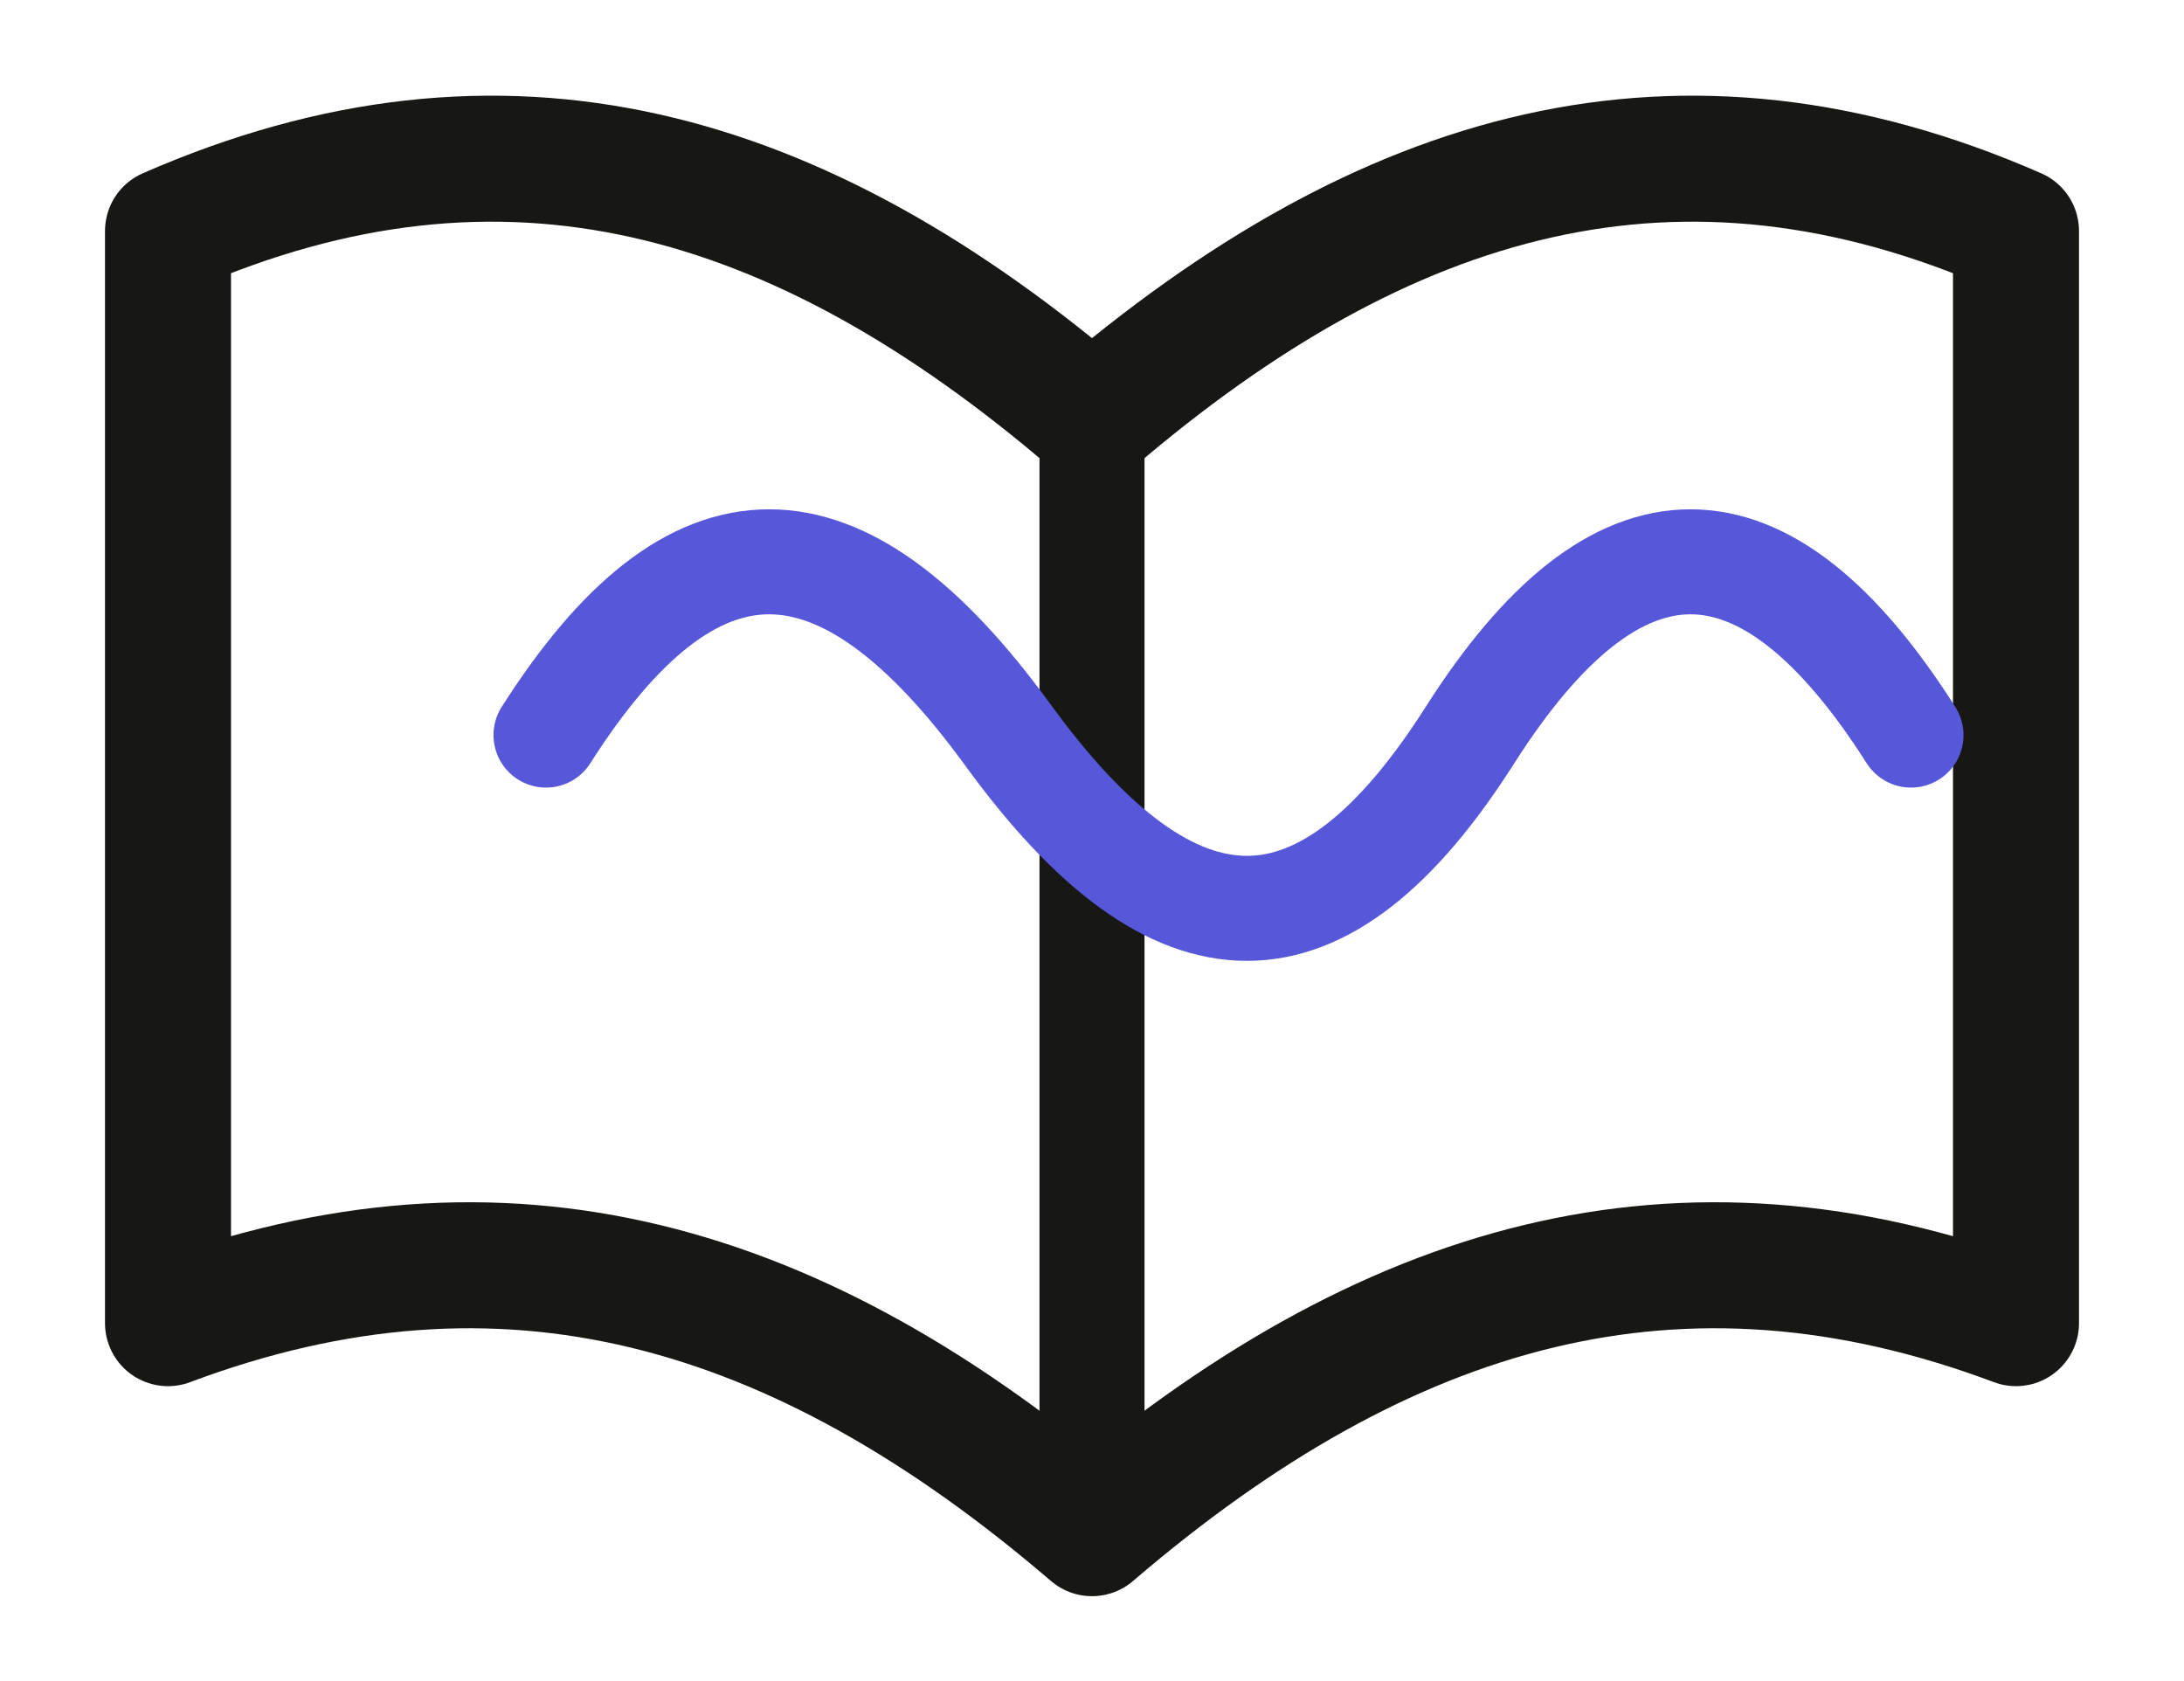
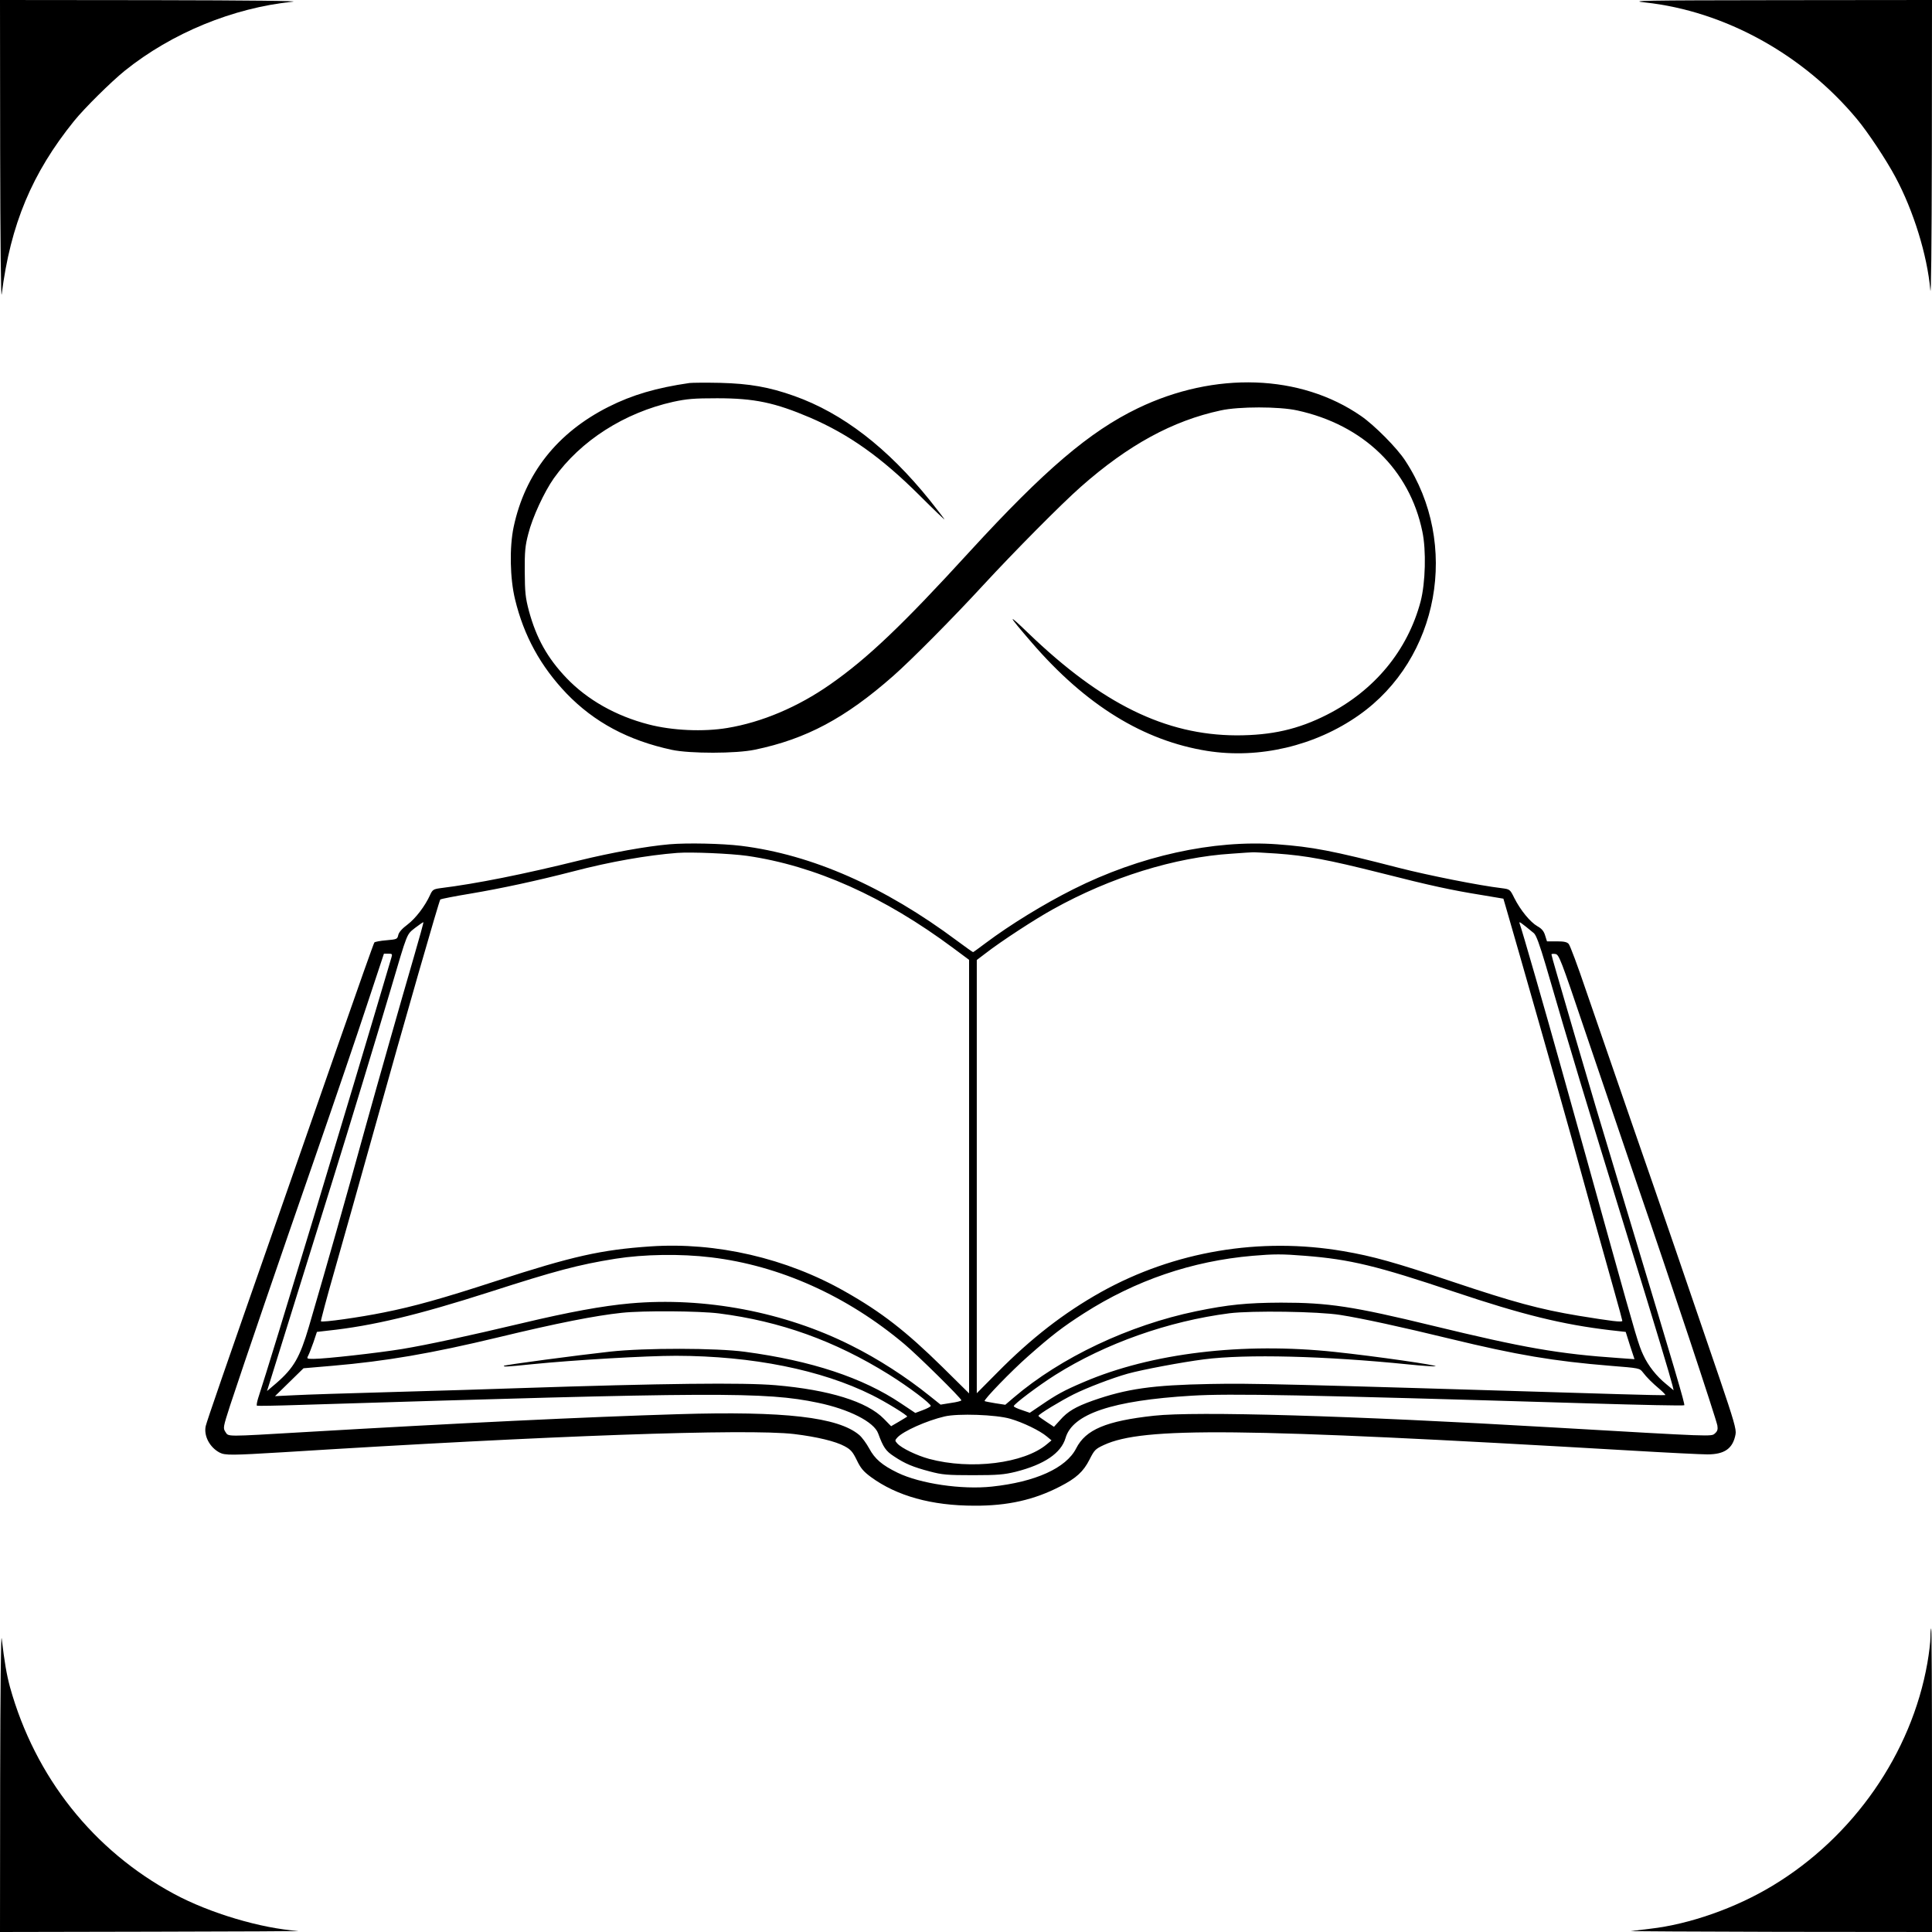
- <svg xmlns="http://www.w3.org/2000/svg" viewBox="12 30 104 80" role="img" aria-label="Infinite Reader logo">
-   <path d="M20 41c16-7 30-3 44 9 14-12 28-16 44-9v52c-16-6-30-2-44 10-14-12-28-16-44-10V41Z" fill="none" stroke="#171714" stroke-width="6" stroke-linejoin="round" />
-   <path d="M64 50v53" fill="none" stroke="#171714" stroke-width="5" stroke-linecap="round" />
-   <path d="M38 65c7-11 14-11 22 0 8 11 15 11 22 0 7-11 14-11 21 0" fill="none" stroke="#5657d9" stroke-width="5" stroke-linecap="round" />
+ <svg xmlns="http://www.w3.org/2000/svg" version="1.0" width="1254pt" height="1254pt" viewBox="0 0 1254 1254" preserveAspectRatio="xMidYMid meet">
+   <g transform="translate(0,1254) scale(0.1,-0.1)" fill="#000000" stroke="none">
+     <path d="M1 11553 c1 -572 5 -961 10 -923 57 453 197 787 470 1125 68 84 239 253 329 326 305 245 702 408 1090 448 54 5 -278 9 -907 10 l-993 1 1 -987z" />
+     <path d="M10679 12524 c515 -56 1025 -337 1374 -757 71 -85 191 -266 250 -377 117 -218 206 -506 226 -731 5 -58 9 283 10 894 l1 987 -992 -1 c-894 -1 -981 -3 -869 -15z" />
+     <path d="M4475 10054 c-214 -31 -371 -77 -524 -154 -334 -168 -543 -433 -617 -780 -28 -132 -24 -335 9 -470 57 -237 166 -435 334 -611 179 -186 400 -305 684 -366 116 -25 417 -25 539 1 332 69 586 204 898 479 116 102 385 373 582 587 205 222 507 527 635 640 308 272 596 429 908 496 117 26 380 26 497 0 428 -93 729 -383 812 -786 26 -122 20 -333 -11 -453 -84 -318 -299 -579 -608 -736 -187 -95 -359 -134 -588 -134 -461 2 -874 205 -1350 663 -142 137 -137 123 21 -60 351 -407 726 -638 1140 -704 336 -53 700 32 984 232 521 366 657 1111 301 1652 -52 81 -201 231 -287 290 -393 272 -949 291 -1449 50 -313 -151 -605 -400 -1091 -930 -437 -478 -663 -693 -905 -862 -210 -147 -444 -246 -668 -283 -155 -26 -358 -17 -511 23 -213 55 -398 160 -533 301 -124 130 -196 259 -244 436 -23 87 -26 120 -27 255 -1 131 3 169 23 245 27 108 104 273 166 361 174 244 457 425 775 496 89 19 133 23 285 23 242 0 374 -28 604 -126 250 -108 460 -256 708 -503 94 -94 167 -164 163 -156 -5 8 -48 64 -95 123 -274 340 -565 565 -880 677 -163 58 -290 80 -480 85 -93 2 -183 1 -200 -1z" />
+     <path d="M4345 7060 c-149 -13 -377 -54 -585 -105 -360 -89 -668 -151 -903 -180 -43 -6 -50 -10 -65 -43 -33 -73 -94 -153 -147 -193 -35 -26 -56 -50 -60 -68 -6 -27 -9 -28 -77 -34 -39 -3 -74 -10 -78 -14 -4 -4 -104 -287 -223 -628 -119 -341 -309 -885 -422 -1210 -326 -932 -442 -1268 -450 -1302 -13 -63 26 -137 90 -171 36 -19 80 -18 413 2 1722 108 3013 154 3317 118 148 -18 268 -47 327 -79 41 -22 53 -37 79 -90 25 -52 42 -73 92 -110 168 -123 394 -186 672 -186 216 -1 388 38 556 125 105 54 151 96 191 175 31 61 37 68 93 94 255 118 876 112 3419 -36 236 -14 460 -25 498 -25 112 0 166 38 183 131 6 30 -12 92 -103 360 -228 668 -366 1071 -567 1649 -113 327 -249 721 -302 875 -52 154 -102 288 -111 298 -11 13 -31 17 -78 17 l-63 0 -12 38 c-8 27 -21 44 -50 60 -47 27 -110 104 -150 183 -28 57 -29 57 -81 64 -145 17 -476 83 -668 132 -434 112 -561 136 -791 153 -413 30 -891 -75 -1323 -292 -193 -97 -408 -229 -567 -348 -44 -33 -81 -60 -83 -60 -3 0 -49 33 -103 73 -473 353 -944 560 -1403 617 -123 15 -349 20 -465 10z m504 -75 c441 -64 889 -264 1340 -600 l101 -75 0 -1407 0 -1407 -172 170 c-237 233 -396 357 -633 491 -381 217 -837 322 -1263 293 -321 -22 -504 -63 -1003 -225 -350 -114 -533 -165 -729 -204 -152 -31 -399 -66 -407 -57 -2 2 38 154 91 338 52 183 165 583 250 888 207 742 426 1503 434 1512 4 3 93 21 197 38 196 33 429 83 665 144 240 63 482 105 675 120 92 7 346 -4 454 -19z m3436 15 c197 -14 333 -40 672 -125 330 -84 465 -113 664 -145 l137 -23 15 -51 c81 -278 355 -1240 426 -1496 88 -320 180 -650 280 -1005 28 -99 51 -184 51 -188 0 -11 -70 -2 -285 33 -252 42 -421 88 -815 220 -374 126 -522 167 -710 199 -542 93 -1099 -1 -1573 -265 -241 -135 -454 -300 -674 -523 l-133 -134 0 1406 0 1406 58 44 c99 77 323 223 436 285 373 208 792 338 1160 361 67 5 128 9 136 9 8 1 78 -3 155 -8z m-5599 -672 c-87 -299 -228 -795 -315 -1108 -137 -497 -232 -832 -366 -1291 -59 -200 -98 -268 -212 -367 l-60 -51 18 57 c48 154 336 1078 407 1307 111 356 284 927 377 1240 113 383 103 357 160 403 28 21 52 38 53 36 2 -1 -26 -103 -62 -226z m7270 155 c15 -13 37 -73 77 -208 164 -565 248 -842 535 -1775 178 -577 274 -897 288 -954 l7 -30 -48 40 c-62 50 -117 119 -149 189 -29 61 -45 114 -211 710 -64 231 -136 490 -160 575 -24 85 -94 335 -155 555 -109 391 -263 926 -277 962 -6 16 8 6 93 -64z m-7416 -160 c-289 -979 -769 -2566 -865 -2860 -7 -24 -11 -44 -7 -47 4 -2 129 0 277 5 2709 84 3021 86 3365 14 201 -42 363 -124 390 -199 33 -90 49 -114 103 -149 72 -48 123 -69 233 -98 79 -21 111 -24 279 -24 162 0 203 4 277 22 186 47 295 121 324 219 45 157 303 244 820 275 246 15 710 6 2579 -50 336 -10 613 -16 617 -12 6 6 -53 205 -382 1296 -185 613 -209 695 -332 1115 -44 151 -95 328 -114 392 -19 64 -34 120 -34 123 0 4 11 5 25 3 24 -3 34 -29 194 -503 93 -275 246 -725 340 -1000 213 -618 510 -1514 518 -1558 4 -25 0 -37 -16 -51 -24 -21 1 -22 -1051 39 -1321 77 -2318 106 -2590 76 -311 -34 -443 -90 -505 -212 -65 -128 -265 -218 -547 -248 -196 -21 -466 19 -612 90 -101 49 -148 90 -184 157 -18 33 -47 73 -65 88 -137 116 -485 156 -1175 135 -596 -18 -1429 -58 -2420 -116 -529 -31 -497 -31 -519 1 -16 25 -15 30 31 173 90 273 316 934 548 1601 127 366 280 815 340 998 l110 332 28 0 c26 0 28 -2 20 -27z m2075 -1944 c445 -53 883 -250 1255 -563 86 -72 370 -352 370 -365 0 -4 -30 -12 -67 -17 l-68 -11 -70 56 c-154 124 -337 242 -510 328 -433 218 -952 316 -1435 273 -179 -16 -401 -57 -695 -127 -368 -87 -612 -140 -785 -169 -153 -25 -498 -64 -575 -64 -44 0 -45 1 -34 22 6 11 21 51 34 87 l22 66 69 8 c293 31 587 102 1052 251 429 138 575 177 817 216 184 29 422 33 620 9z m3856 10 c292 -23 466 -65 969 -234 444 -149 701 -212 1013 -249 l99 -11 28 -89 29 -88 -97 7 c-397 27 -622 67 -1212 210 -519 126 -677 150 -985 150 -223 -1 -343 -13 -552 -56 -434 -90 -877 -299 -1183 -560 l-55 -47 -65 10 c-36 6 -67 12 -69 14 -8 8 175 197 282 291 154 136 224 190 363 279 335 214 701 339 1094 373 140 12 192 12 341 0z m-3804 -374 c398 -51 750 -177 1102 -396 127 -79 277 -192 272 -205 -2 -5 -25 -17 -52 -27 l-48 -18 -93 62 c-248 167 -581 277 -1013 335 -185 25 -648 26 -875 1 -210 -23 -683 -86 -689 -92 -7 -8 24 -6 179 10 280 28 744 55 938 55 495 -1 943 -91 1272 -255 89 -44 235 -134 228 -140 -2 -2 -26 -16 -54 -33 l-50 -29 -47 48 c-109 112 -356 188 -702 218 -209 18 -730 12 -1665 -19 -162 -6 -529 -17 -815 -25 -286 -8 -576 -17 -645 -21 l-125 -6 92 90 93 91 187 16 c349 30 641 80 1078 185 381 92 630 141 801 159 139 15 503 12 631 -4z m4033 -10 c136 -21 402 -79 710 -154 437 -106 675 -146 1043 -176 187 -15 189 -15 210 -42 26 -34 59 -67 111 -111 21 -18 37 -35 35 -37 -2 -2 -139 1 -304 6 -2205 67 -2375 71 -2650 66 -376 -7 -542 -31 -762 -108 -112 -40 -163 -70 -212 -126 l-40 -44 -50 33 c-28 18 -51 35 -51 38 0 10 145 98 229 140 86 43 254 107 351 134 94 26 348 74 495 93 273 35 785 22 1327 -33 86 -9 164 -14 175 -12 27 5 -387 65 -652 93 -598 64 -1192 -7 -1632 -196 -127 -54 -176 -81 -278 -151 l-71 -48 -52 18 c-28 9 -52 20 -52 25 0 13 162 135 270 203 326 205 734 349 1130 400 145 18 577 12 720 -11z m-2142 -674 c83 -24 192 -77 237 -115 l30 -25 -30 -25 c-148 -125 -494 -168 -765 -95 -80 22 -178 69 -206 100 -16 18 -16 20 0 38 38 42 191 110 306 137 87 21 337 12 428 -15z" />
+     <path d="M1 988 l-1 -988 993 2 c545 1 970 3 942 5 -239 16 -573 115 -805 240 -524 282 -902 758 -1065 1342 -22 82 -36 162 -54 316 -5 40 -9 -348 -10 -917z" />
+     <path d="M12530 1914 c0 -30 -9 -106 -20 -168 -103 -587 -480 -1129 -1004 -1445 -239 -145 -540 -251 -796 -280 -52 -6 -108 -13 -125 -15 -16 -1 417 -4 963 -5 l992 -1 0 985 c0 542 -2 985 -5 985 -3 0 -5 -25 -5 -56z" />
+   </g>
</svg>
